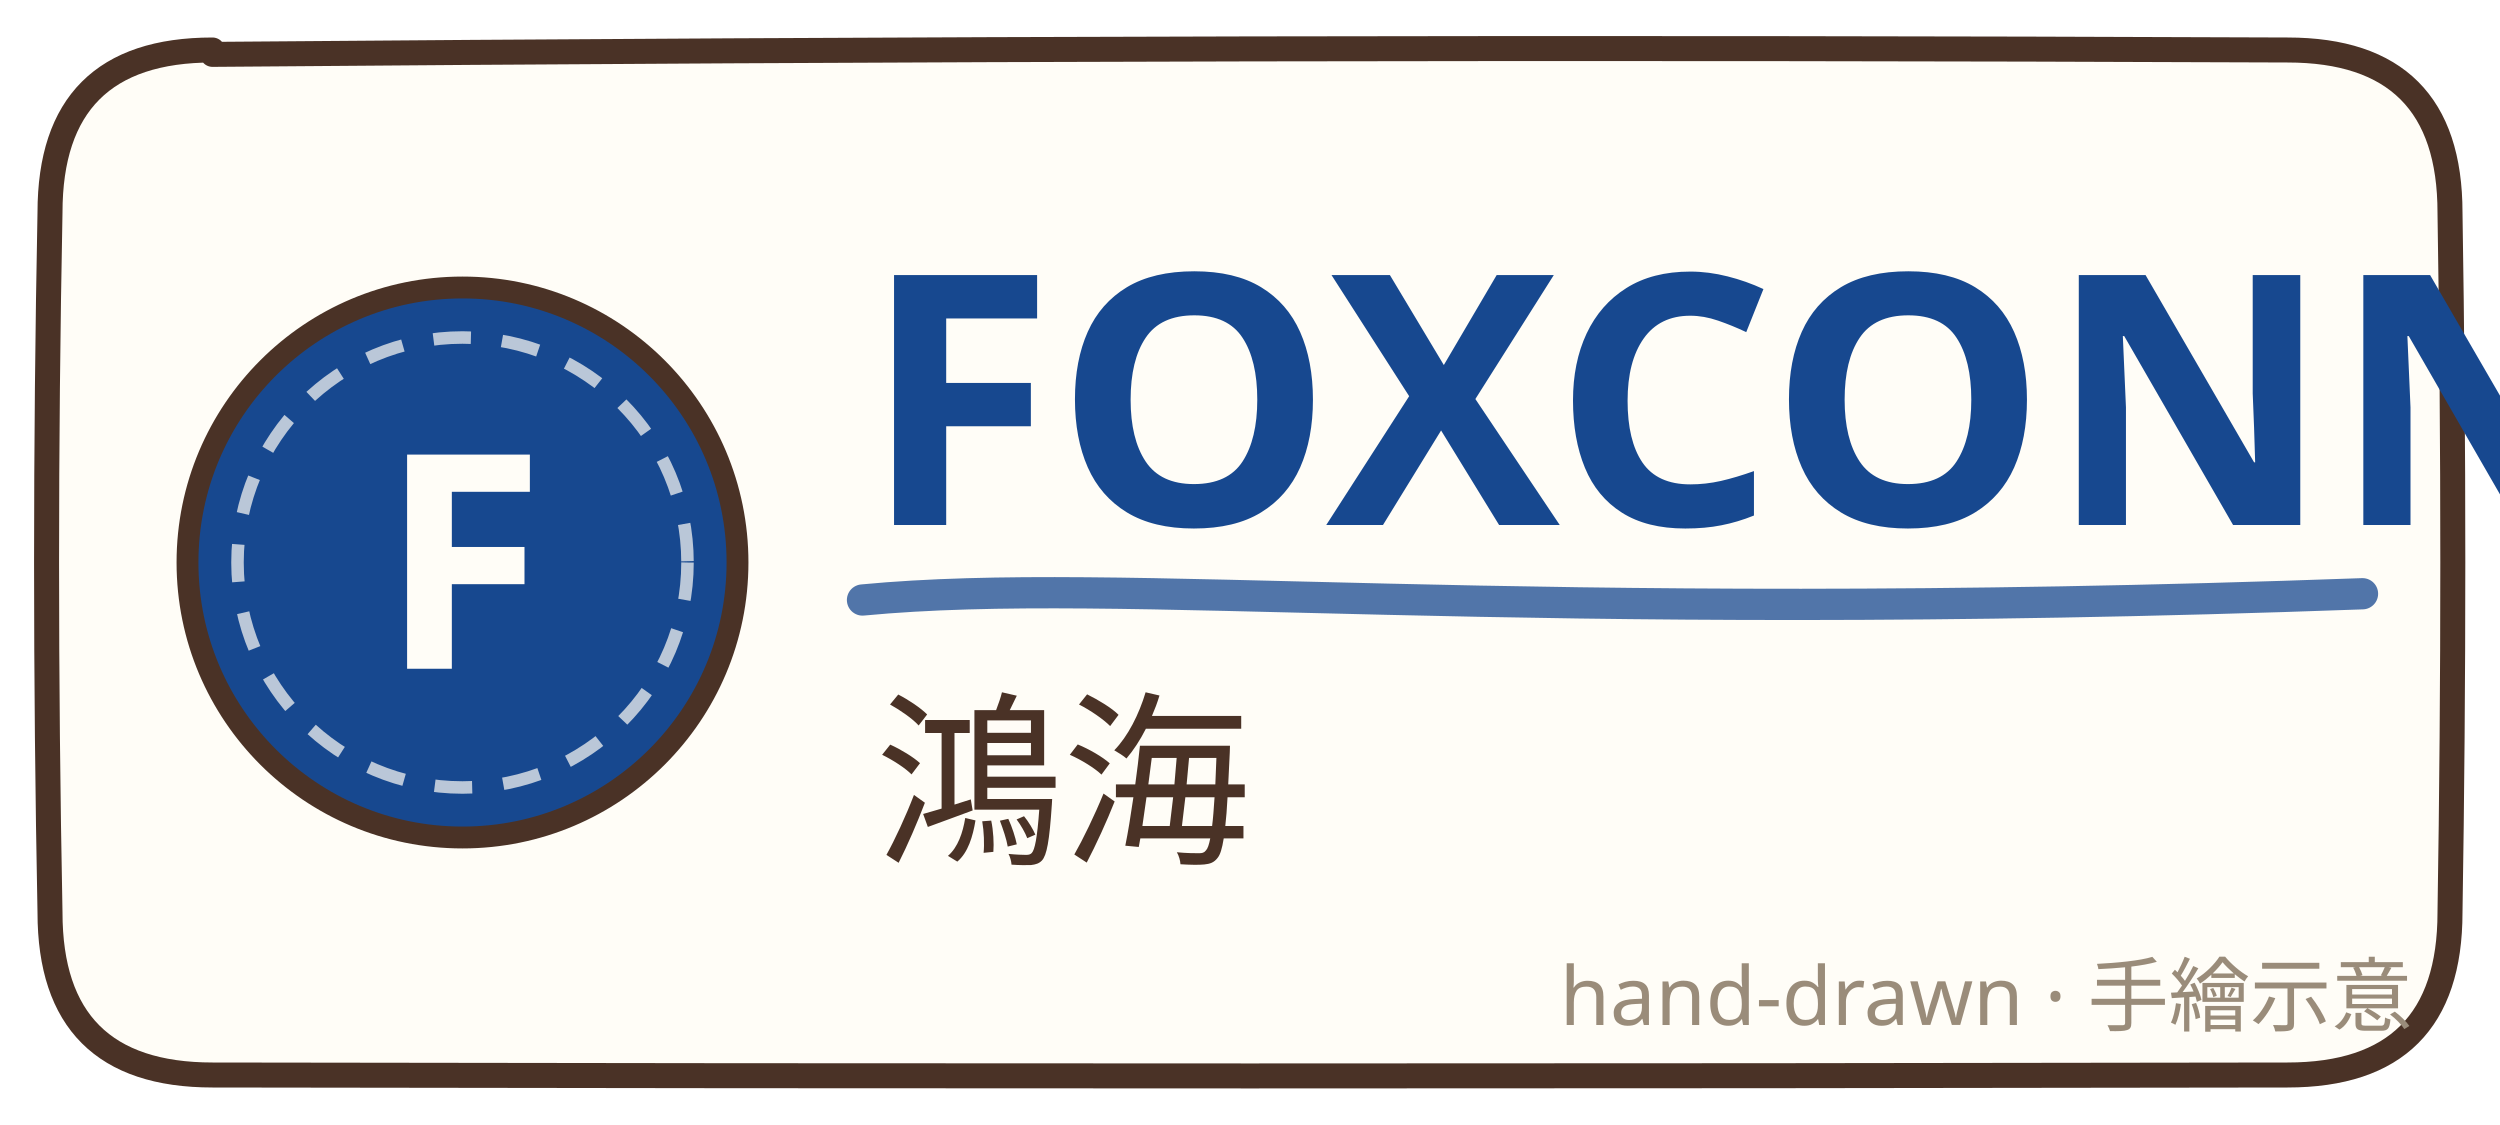
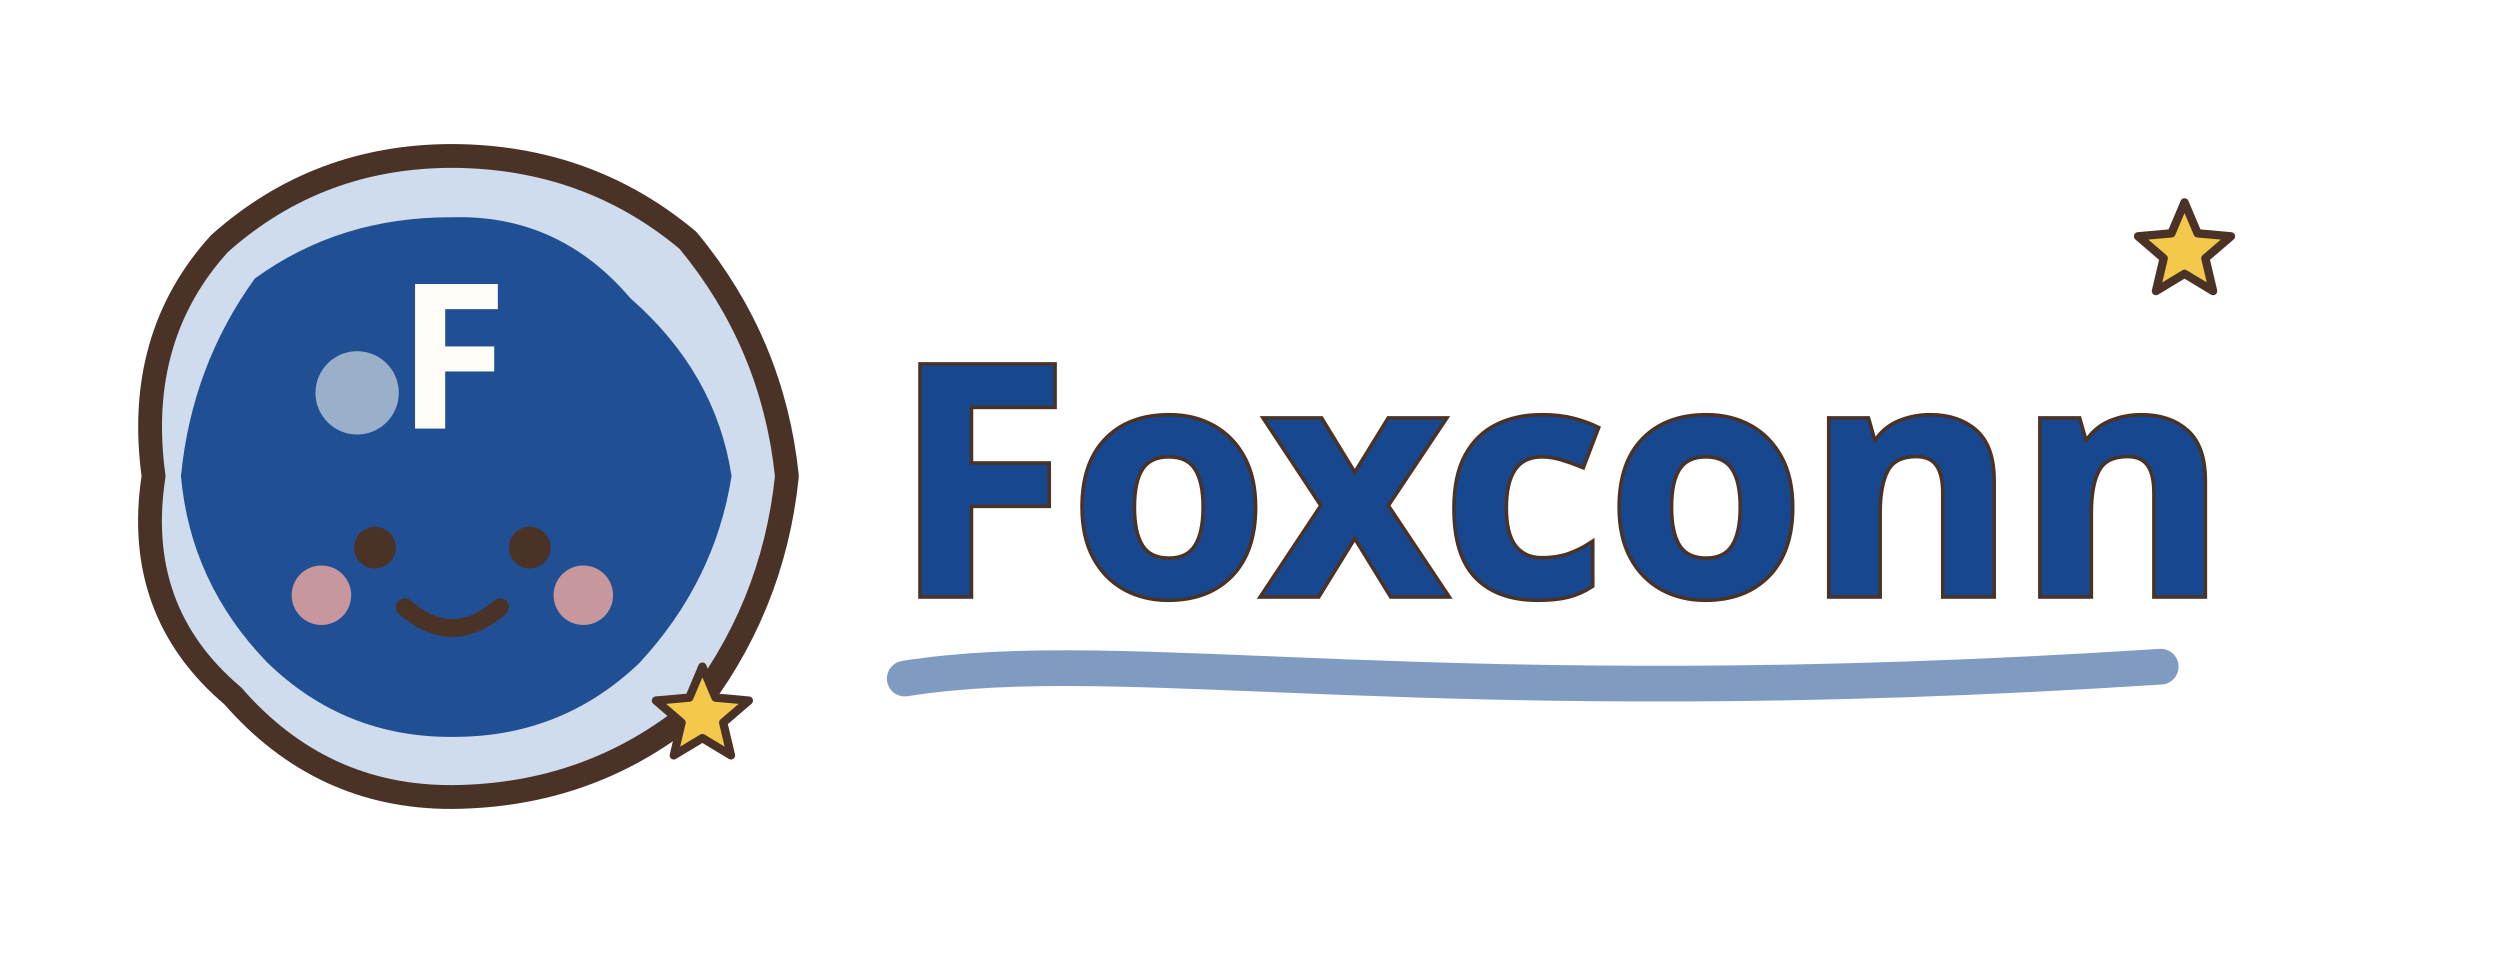
- <svg xmlns="http://www.w3.org/2000/svg" viewBox="0 0 400 180" width="400" height="180">
-   <path d="M34.0 8.7 Q200.0 7.3 366.0 8.0 Q392.0 8.0 392.0 34.0 Q392.9 90.0 392.0 146.0 Q392.0 172.0 366.0 172.0 Q200.0 172.3 34.0 172.0 Q8.0 172.0 8.0 146.0 Q6.9 90.0 8.0 34.0 Q8.0 8.0 34.0 8.0 Z" fill="#FFFDF7" stroke="#4A3226" stroke-width="4" stroke-linejoin="round" />
-   <circle cx="74" cy="90" r="44" fill="#17488F" stroke="#4A3226" stroke-width="3.5" />
-   <circle cx="74" cy="90" r="36" fill="none" stroke="#FFFDF7" stroke-width="2" stroke-dasharray="6 5" opacity=".7" />
-   <text x="74" y="107" text-anchor="middle" font-family="'Comic Sans MS','Segoe Print','Chalkboard SE','Caveat',sans-serif" font-weight="700" font-size="48" fill="#FFFDF7">F</text>
-   <text x="138" y="84" font-family="'Comic Sans MS','Segoe Print','Chalkboard SE','Caveat',sans-serif" font-weight="700" font-size="56" fill="#17488F" textLength="240" lengthAdjust="spacingAndGlyphs">FOXCONN</text>
-   <path d="M138 96 C 180 92, 240 100, 378 95" fill="none" stroke="#17488F" stroke-width="5" stroke-linecap="round" opacity=".75" />
-   <text x="140" y="136" font-family="'DFKai-SB','標楷體','HanziPen TC','Hannotate TC','芫荽','Iansui','LXGW WenKai TC',sans-serif" font-size="30" fill="#4A3226">鴻海</text>
-   <text x="386" y="164" text-anchor="end" font-family="'Comic Sans MS','Segoe Print',sans-serif" font-size="13" fill="#9A8C7A">hand-drawn · 手繪示意</text>
+ <svg xmlns="http://www.w3.org/2000/svg" viewBox="0 0 420 160" width="420" height="160">
+   <path d="M132.2 80.0 Q129.9 102.4 115.9 119.9 Q98.8 133.7 76.0 133.9 Q54.0 134.0 39.1 116.9 Q22.3 102.7 25.8 80.0 Q22.6 56.6 36.9 40.9 Q53.4 26.2 76.0 26.2 Q98.8 26.3 115.6 40.4 Q129.9 57.7 132.2 80.0 Z" fill="#CEDCEE" stroke="#4A3226" stroke-width="4" stroke-linejoin="round" />
+   <path d="M122.9 80.0 Q120.1 97.7 107.4 111.4 Q94.3 123.9 76.0 123.8 Q57.8 123.9 44.8 111.2 Q32.0 97.9 30.4 80.0 Q32.2 61.5 42.8 46.8 Q57.1 36.4 76.0 36.5 Q93.9 36.0 105.9 50.1 Q120.3 62.7 122.9 80.0 Z" fill="#17488F" stroke="none" opacity=".95" />
+   <circle cx="60" cy="66" r="7" fill="#FFFDF7" opacity=".55" />
+   <circle cx="63" cy="92" r="3.5" fill="#4A3226" />
+   <circle cx="89" cy="92" r="3.5" fill="#4A3226" />
+   <path d="M68 102 q8 7 16 0" fill="none" stroke="#4A3226" stroke-width="3" stroke-linecap="round" />
+   <circle cx="54" cy="100" r="5" fill="#F2A7A0" opacity=".8" />
+   <circle cx="98" cy="100" r="5" fill="#F2A7A0" opacity=".8" />
+   <text x="76" y="72" text-anchor="middle" font-family="'Comic Sans MS','Segoe Print','Chalkboard SE','Caveat',sans-serif" font-weight="700" font-size="34" fill="#FFFDF7">F</text>
+   <text x="150" y="100" font-family="'Comic Sans MS','Segoe Print','Chalkboard SE','Caveat',sans-serif" font-weight="700" font-size="54" fill="#17488F" stroke="#4A3226" stroke-width="1.2" paint-order="stroke" textLength="211" lengthAdjust="spacingAndGlyphs">Foxconn</text>
+   <path d="M152 114 C 190 108, 240 120, 363 112" fill="none" stroke="#17488F" stroke-width="6" stroke-linecap="round" opacity=".55" />
+   <path d="M367 34 l2.2 5.2 5.6 .5 -4.3 3.7 1.3 5.5 -4.8 -2.9 -4.8 2.9 1.3 -5.5 -4.3 -3.7 5.6 -.5z" fill="#F4C84A" stroke="#4A3226" stroke-width="1.4" stroke-linejoin="round" />
+   <path d="M118 112 l2.2 5.2 5.6 .5 -4.3 3.7 1.3 5.5 -4.8 -2.9 -4.8 2.9 1.3 -5.5 -4.3 -3.7 5.6 -.5z" fill="#F4C84A" stroke="#4A3226" stroke-width="1.4" stroke-linejoin="round" />
</svg>
